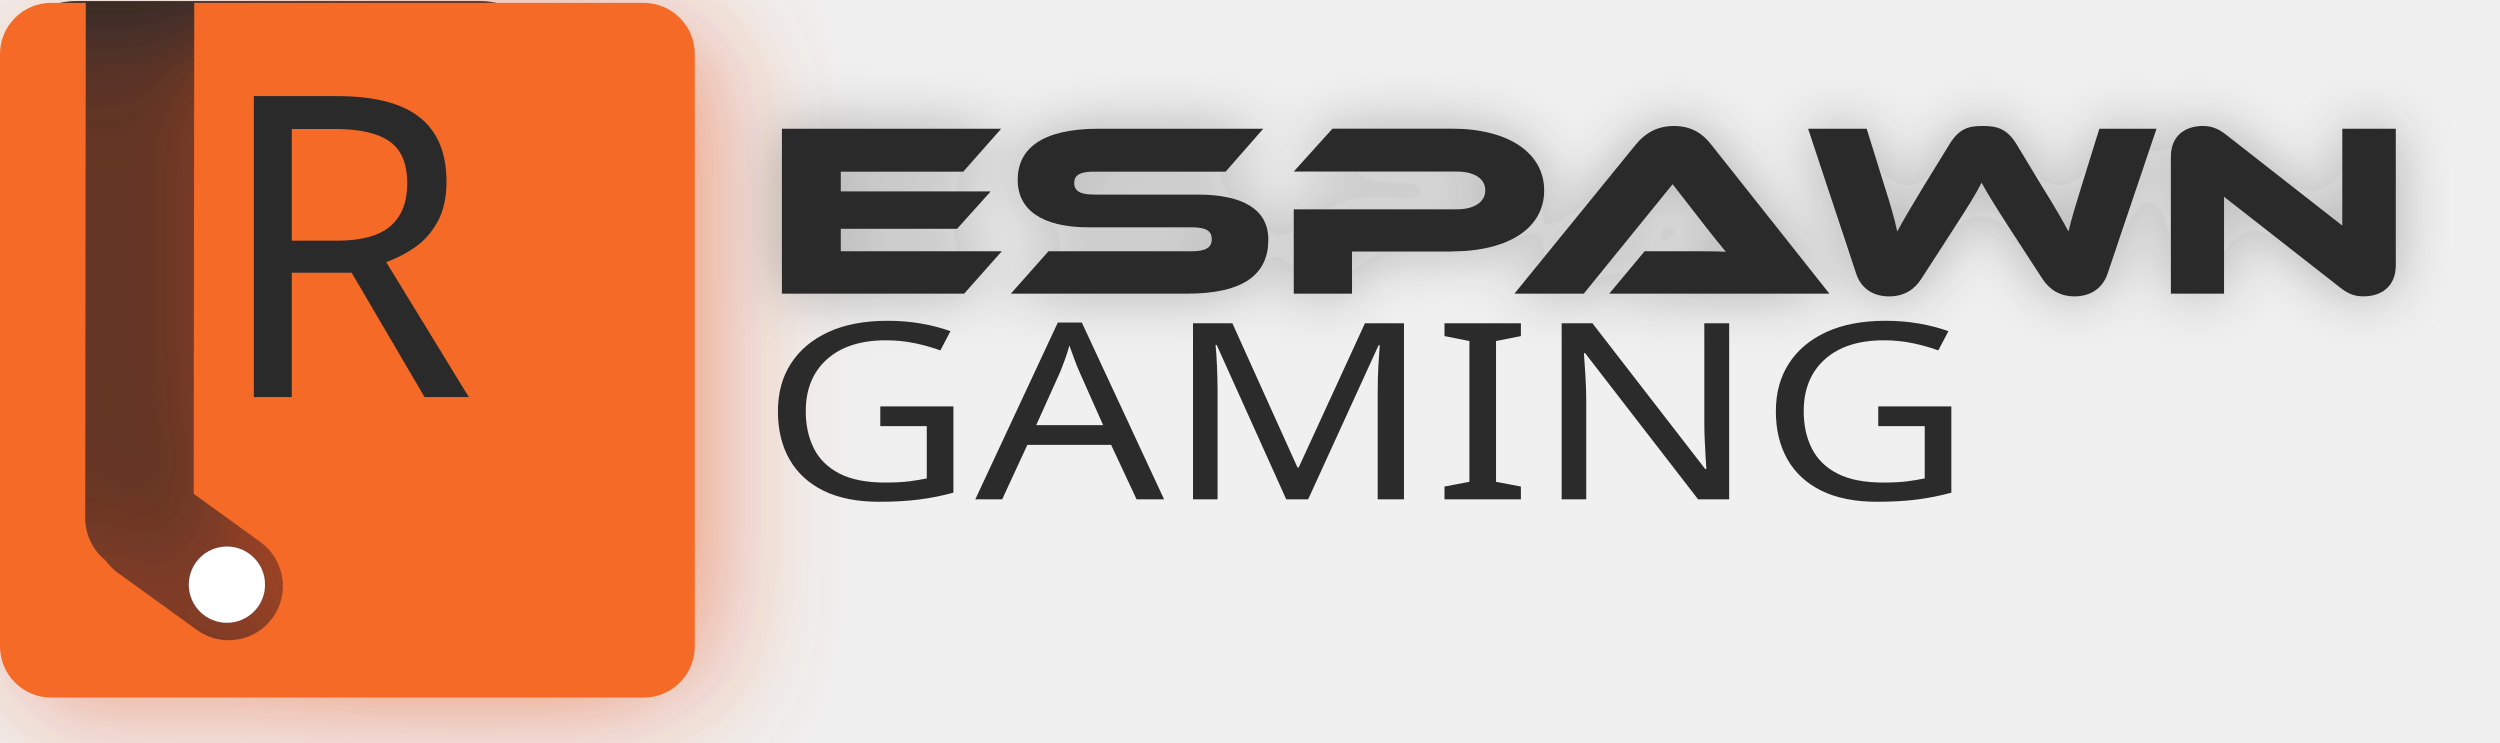
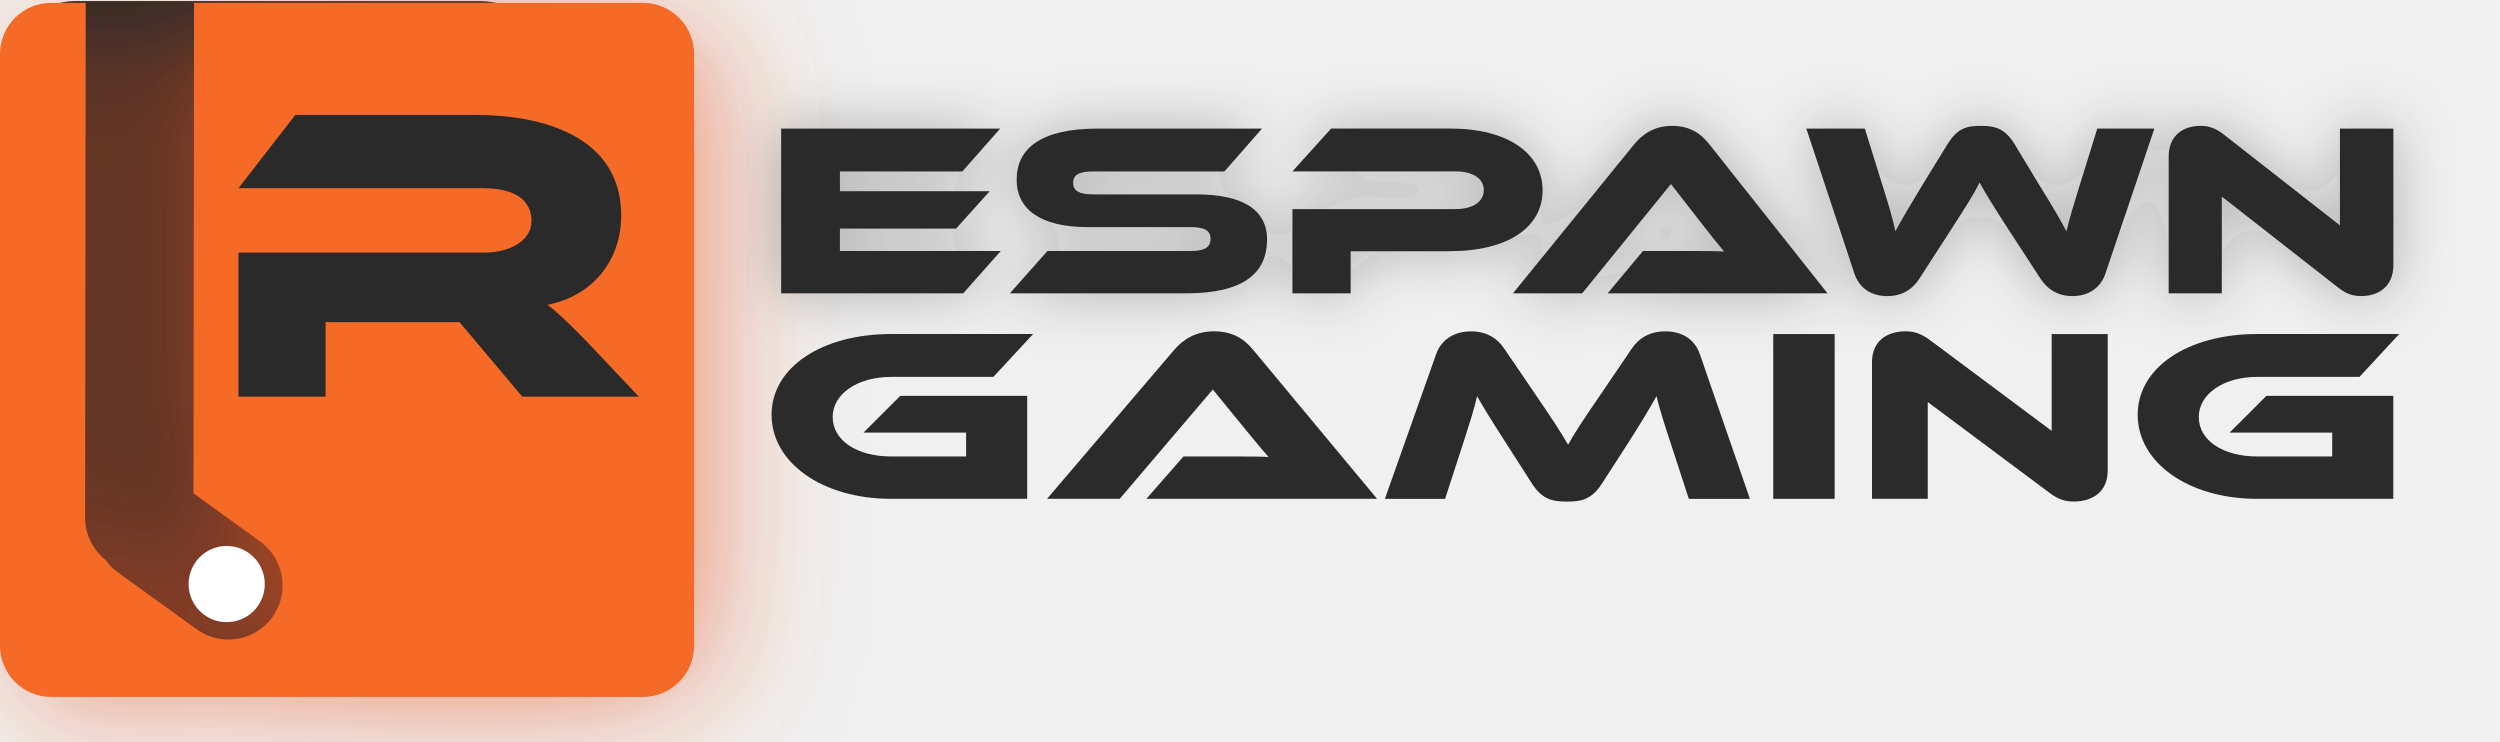
- <svg xmlns="http://www.w3.org/2000/svg" id="Layer_1" data-name="Layer 1" viewBox="0 0 686.77 204">
+ <svg xmlns="http://www.w3.org/2000/svg" id="Layer_1" data-name="Layer 1" viewBox="0 0 687.46 204">
  <defs>
    <style>
      .cls-1 {
        fill: #282828;
      }

      .cls-1, .cls-2, .cls-3, .cls-4 {
        stroke-width: 0px;
      }

-       .cls-5 {
-         font-size: 115.79px;
-       }
- 
-       .cls-5, .cls-3, .cls-6 {
-         fill: #2b2b2b;
-       }
- 
-       .cls-5, .cls-6 {
-         font-family: EthnocentricRg-Regular, Ethnocentric;
-       }
- 
      .cls-2 {
        fill: #f46a25;
      }

-       .cls-6 {
-         font-size: 67.73px;
+       .cls-3 {
+         fill: #2b2b2b;
      }

      .cls-4 {
        fill: #fff;
      }

-       .cls-7 {
+       .cls-5 {
        filter: url(#outer-glow-3);
      }

-       .cls-8 {
+       .cls-6 {
        filter: url(#outer-glow-1);
      }
    </style>
    <filter id="outer-glow-1" filterUnits="userSpaceOnUse">
      <feOffset dx="0" dy="0" />
      <feGaussianBlur result="blur" stdDeviation="20" />
      <feFlood flood-color="#ed5520" flood-opacity=".73" />
      <feComposite in2="blur" operator="in" />
      <feComposite in="SourceGraphic" />
    </filter>
    <filter id="outer-glow-3" filterUnits="userSpaceOnUse">
      <feOffset dx="0" dy="0" />
      <feGaussianBlur result="blur-2" stdDeviation="8" />
      <feFlood flood-color="#231f20" flood-opacity=".28" />
      <feComposite in2="blur-2" operator="in" />
      <feComposite in="SourceGraphic" />
    </filter>
  </defs>
  <g>
    <rect class="cls-1" x="0" y=".29" width="152.79" height="185.02" rx="21.02" ry="21.02" />
-     <g class="cls-8">
+     <g class="cls-6">
      <g>
        <rect class="cls-4" x="51.87" y="150.16" width="20.92" height="20.92" rx="10.46" ry="10.46" transform="translate(-98.35 222.77) rotate(-89.94)" />
        <path class="cls-2" d="M176.78.78H53.36l-.15,134.88,18.33,13.24c6.67,4.82,8.17,14.13,3.36,20.8h0c-4.82,6.67-14.13,8.17-20.8,3.36l-21.68-15.66c-1.34-.97-2.47-2.13-3.38-3.4-3.43-2.73-5.63-6.95-5.63-11.67L23.57.78h-9.49C6.31.78,0,7.09,0,14.86v162.7c0,7.78,6.31,14.08,14.08,14.08h162.7c7.78,0,14.08-6.31,14.08-14.08V14.86c0-7.78-6.31-14.08-14.08-14.08Z" />
      </g>
-       <text class="cls-5" transform="translate(58.5 109.07)">
-         <tspan x="0" y="0">R</tspan>
-       </text>
+       <path class="cls-3" d="M175.68,109.07h-32.07l-17.25-20.49h-36.82v20.49h-23.97v-39.6h67.39c7.41,0,13.2-3.36,13.2-8.68,0-6.02-4.98-9.03-13.2-9.03h-67.39l15.63-20.15h49.79c17.6,0,39.83,5.56,39.83,27.67,0,12.04-7.53,22-20.26,24.55,2.66,1.97,5.56,4.75,10.88,10.19l14.24,15.05Z" />
    </g>
  </g>
-   <g class="cls-7">
+   <g class="cls-5">
    <path class="cls-3" d="M275.2,69.02l-10.34,11.65h-50.06v-45.31h60.24l-10.42,11.79h-33.66v5.42h41.2l-9.25,10.29h-31.95v6.16h44.23Z" />
    <path class="cls-3" d="M328.91,53.45c12.67,0,19.51,4.13,19.51,12.39,0,9.28-6.45,14.83-22.31,14.83h-48.42l10.34-11.65h39.33c3.81,0,5.52-.95,5.52-3.32s-1.71-3.25-5.52-3.25h-28.29c-13.37,0-19.51-5.21-19.51-13,0-8.53,6.53-14.09,22.31-14.09h45.16l-10.34,11.79h-36.07c-3.73,0-5.52.81-5.52,3.12s1.79,3.18,5.52,3.18h28.29Z" />
-     <path class="cls-3" d="M398.62,69.09h-27.21v11.58h-16.01v-23.17h44.77c4.97,0,7.85-2.1,7.85-5.22s-2.88-5.15-7.85-5.15h-44.77l10.65-11.79h32.65c16.09,0,25.5,6.91,25.5,17s-9.41,16.73-25.57,16.73Z" />
-     <path class="cls-3" d="M442.07,80.67l9.72-11.65h13.06c3.11,0,6.76,0,9.25.14-1.4-1.63-3.58-4.4-5.29-6.57l-9.33-11.99-24.41,30.07h-19.04l33.35-40.98c2.18-2.64,5.36-5.08,10.42-5.08s8.01,2.23,10.26,5.08l32.49,40.98h-60.47Z" />
-     <path class="cls-3" d="M552.75,63.81c-4.51-6.98-6.61-10.36-8.4-13.62-1.63,3.25-3.73,6.57-8.24,13.55l-8.32,12.87c-1.87,2.91-4.66,4.81-8.86,4.81s-7.62-2.03-9.02-6.23l-13.21-39.83h16.09l4.9,15.78c1.63,5.08,2.72,8.81,3.5,12.46,1.71-3.18,3.73-6.64,7.31-12.53l7-11.38c2.72-4.47,5.36-5.08,9.17-5.08s6.61.61,9.33,5.08l6.92,11.45c3.89,6.23,5.67,9.42,7.31,12.46.85-3.59,2.02-7.45,3.58-12.46l4.9-15.78h15.7l-13.45,39.83c-1.4,4.2-4.97,6.23-9.02,6.23s-6.92-1.83-8.86-4.81l-8.32-12.8Z" />
+     <path class="cls-3" d="M398.62,69.09h-27.21v11.58h-16.01v-23.17h44.77c4.97,0,7.85-2.1,7.85-5.22s-2.88-5.15-7.85-5.15h-44.77l10.65-11.79h32.65c16.09,0,25.49,6.91,25.49,17s-9.4,16.73-25.57,16.73Z" />
+     <path class="cls-3" d="M442.07,80.67l9.72-11.65h13.06c3.11,0,6.76,0,9.25.14-1.4-1.63-3.58-4.4-5.29-6.57l-9.33-11.99-24.41,30.07h-19.04l33.34-40.98c2.18-2.64,5.36-5.08,10.42-5.08s8.01,2.23,10.26,5.08l32.49,40.98h-60.47Z" />
+     <path class="cls-3" d="M552.75,63.81c-4.51-6.98-6.61-10.36-8.39-13.62-1.63,3.25-3.73,6.57-8.24,13.55l-8.32,12.87c-1.87,2.91-4.66,4.81-8.86,4.81s-7.62-2.03-9.02-6.23l-13.21-39.83h16.09l4.9,15.78c1.63,5.08,2.72,8.81,3.5,12.46,1.71-3.18,3.73-6.64,7.31-12.53l7-11.38c2.72-4.47,5.36-5.08,9.17-5.08s6.61.61,9.33,5.08l6.92,11.45c3.89,6.23,5.67,9.42,7.31,12.46.86-3.59,2.02-7.45,3.58-12.46l4.9-15.78h15.7l-13.45,39.83c-1.4,4.2-4.97,6.23-9.02,6.23s-6.92-1.83-8.86-4.81l-8.32-12.8Z" />
    <path class="cls-3" d="M642.83,78.98l-31.87-24.93v26.62h-14.61v-37.59c0-6.03,4.2-8.47,8.78-8.47,1.94,0,3.89.41,6.45,2.44l31.87,24.93v-26.62h14.69v37.52c0,6.03-4.2,8.53-8.86,8.53-2.02,0-3.96-.41-6.45-2.44Z" />
  </g>
-   <text class="cls-6" transform="translate(208.75 137.17) scale(1.2 1)">
-     <tspan x="0" y="0">GAMING</tspan>
-   </text>
+   <g>
+     <path class="cls-3" d="M247.56,108.86h34.9v28.31h-37.43c-18.92,0-32.86-9.96-32.86-23.1s13.94-22.22,32.86-22.22h39.06l-10.93,11.79h-28.13c-9.13,0-16.06,4.61-16.06,11.04s6.69,10.84,16.06,10.84h20.63v-6.57h-28.21l10.11-10.09Z" />
+     <path class="cls-3" d="M315.24,137.17l10.19-11.65h13.7c3.26,0,7.09,0,9.7.14-1.47-1.63-3.75-4.4-5.54-6.57l-9.79-11.99-25.6,30.07h-19.98l34.98-40.98c2.28-2.64,5.63-5.08,10.93-5.08s8.4,2.23,10.76,5.08l34.08,40.98h-63.44Z" />
+     <path class="cls-3" d="M422.39,108.73c4.81,6.98,6.93,10.36,8.81,13.55,1.79-3.18,3.91-6.5,8.73-13.48l8.73-12.87c1.96-2.91,4.89-4.81,9.3-4.81s7.99,2.03,9.46,6.23l13.78,39.83h-16.8l-5.14-15.78c-1.71-5.15-2.85-8.8-3.75-12.46-1.79,3.18-3.83,6.64-7.58,12.53l-7.34,11.38c-2.85,4.47-5.63,5.08-9.7,5.08s-6.85-.61-9.7-5.08l-7.34-11.45c-4-6.23-5.95-9.42-7.67-12.46-.82,3.59-2.04,7.38-3.67,12.46l-5.14,15.78h-16.55l14.11-39.83c1.47-4.2,5.3-6.23,9.54-6.23s7.26,1.83,9.21,4.81l8.73,12.8Z" />
+     <path class="cls-3" d="M504.5,137.17h-16.88v-45.31h16.88v45.31Z" />
+     <path class="cls-3" d="M563.53,135.48l-33.43-24.93v26.62h-15.33v-37.59c0-6.03,4.4-8.47,9.21-8.47,2.04,0,4.08.41,6.77,2.44l33.43,24.93v-26.62h15.41v37.52c0,6.03-4.4,8.53-9.3,8.53-2.12,0-4.16-.41-6.77-2.44Z" />
+     <path class="cls-3" d="M623.22,108.86h34.9v28.31h-37.43c-18.92,0-32.86-9.96-32.86-23.1s13.94-22.22,32.86-22.22h39.06l-10.93,11.79h-28.13c-9.13,0-16.06,4.61-16.06,11.04s6.69,10.84,16.06,10.84h20.63v-6.57h-28.21l10.11-10.09Z" />
+   </g>
</svg>
